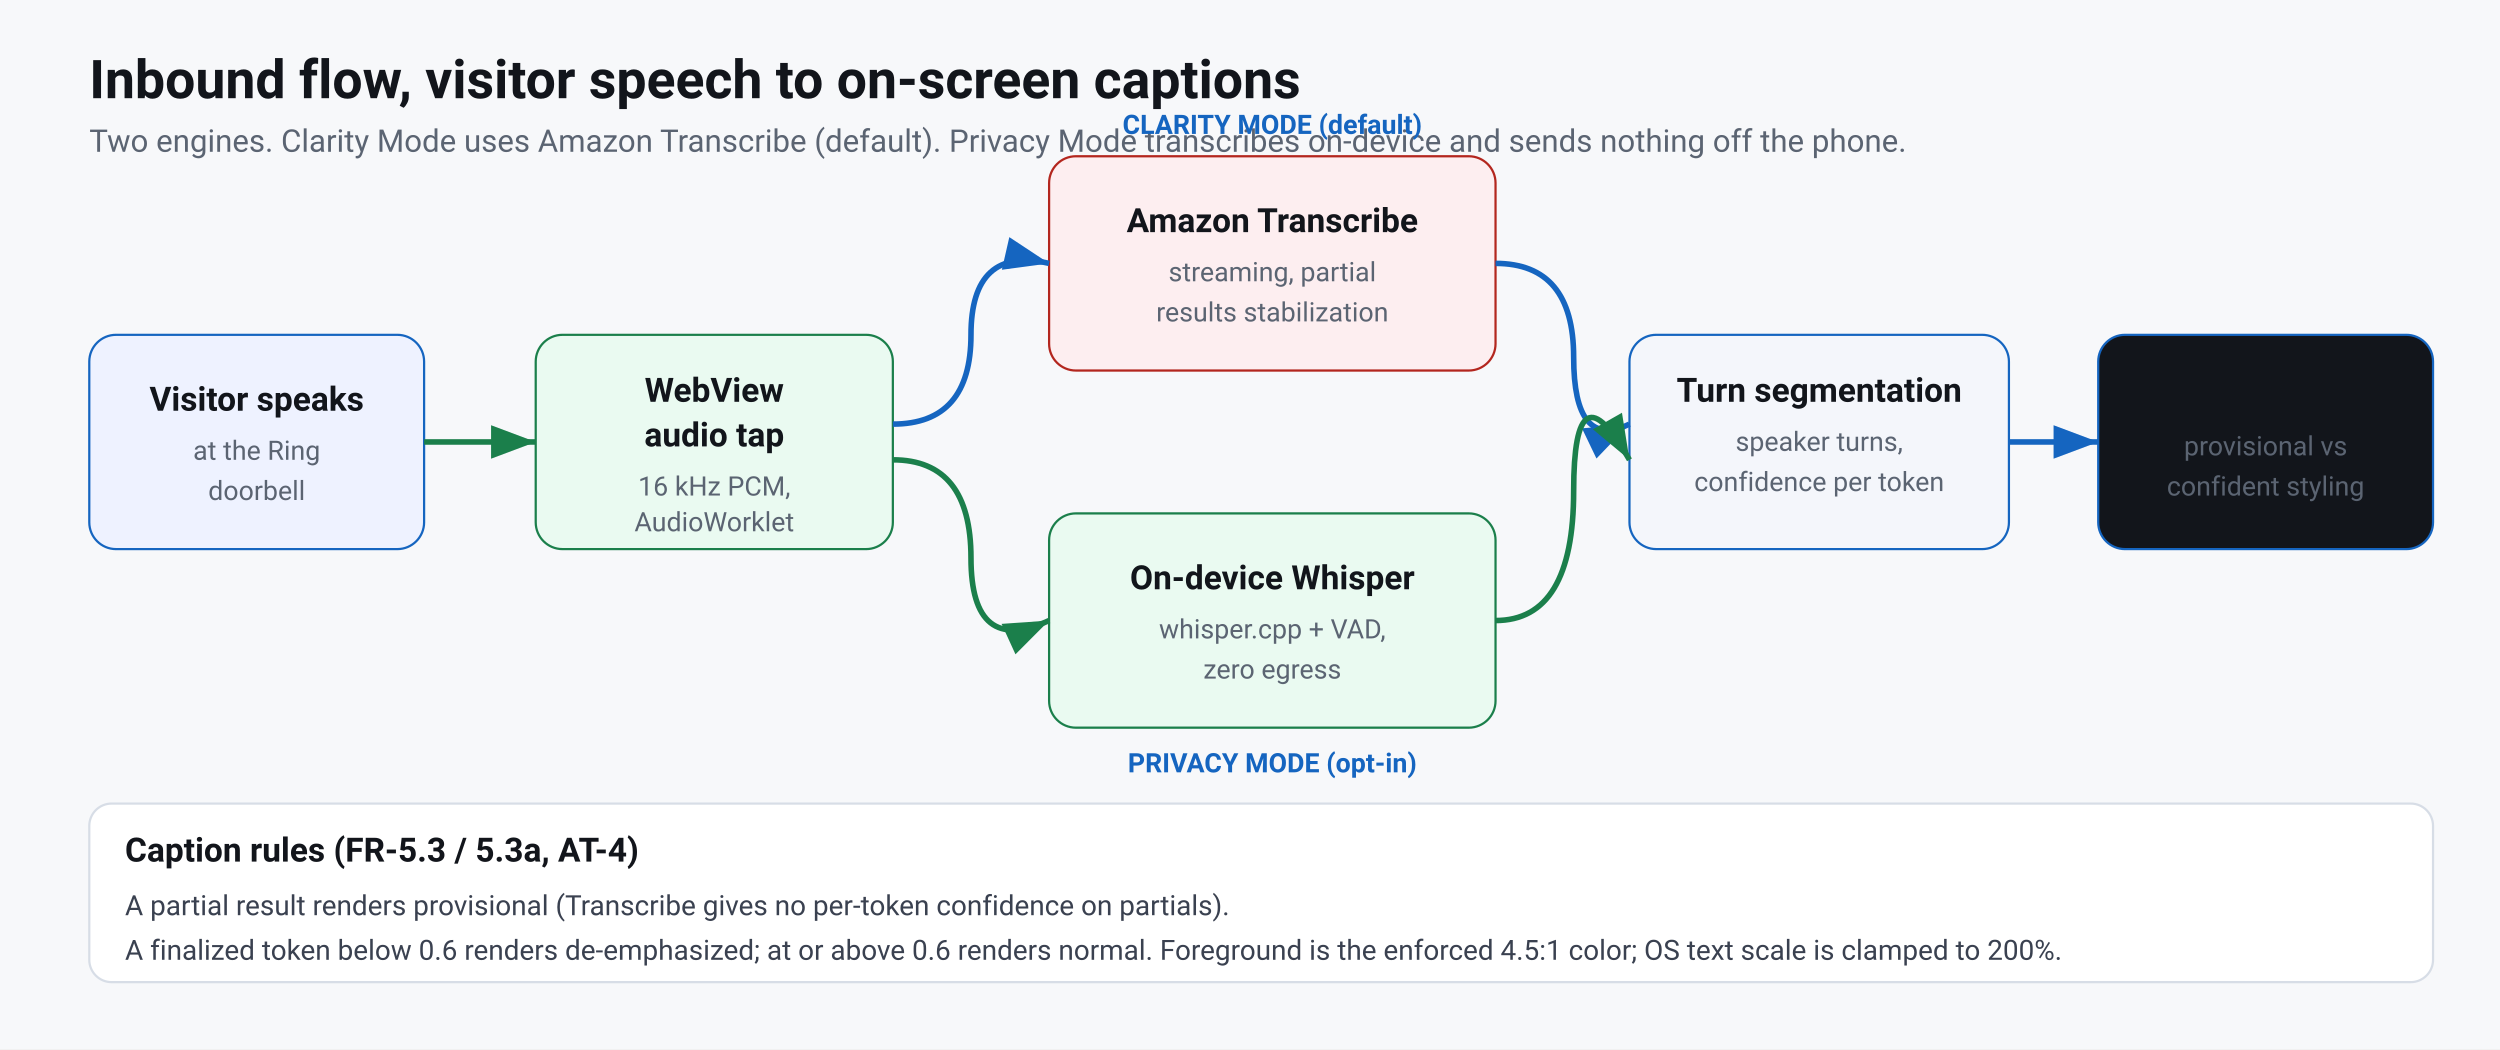
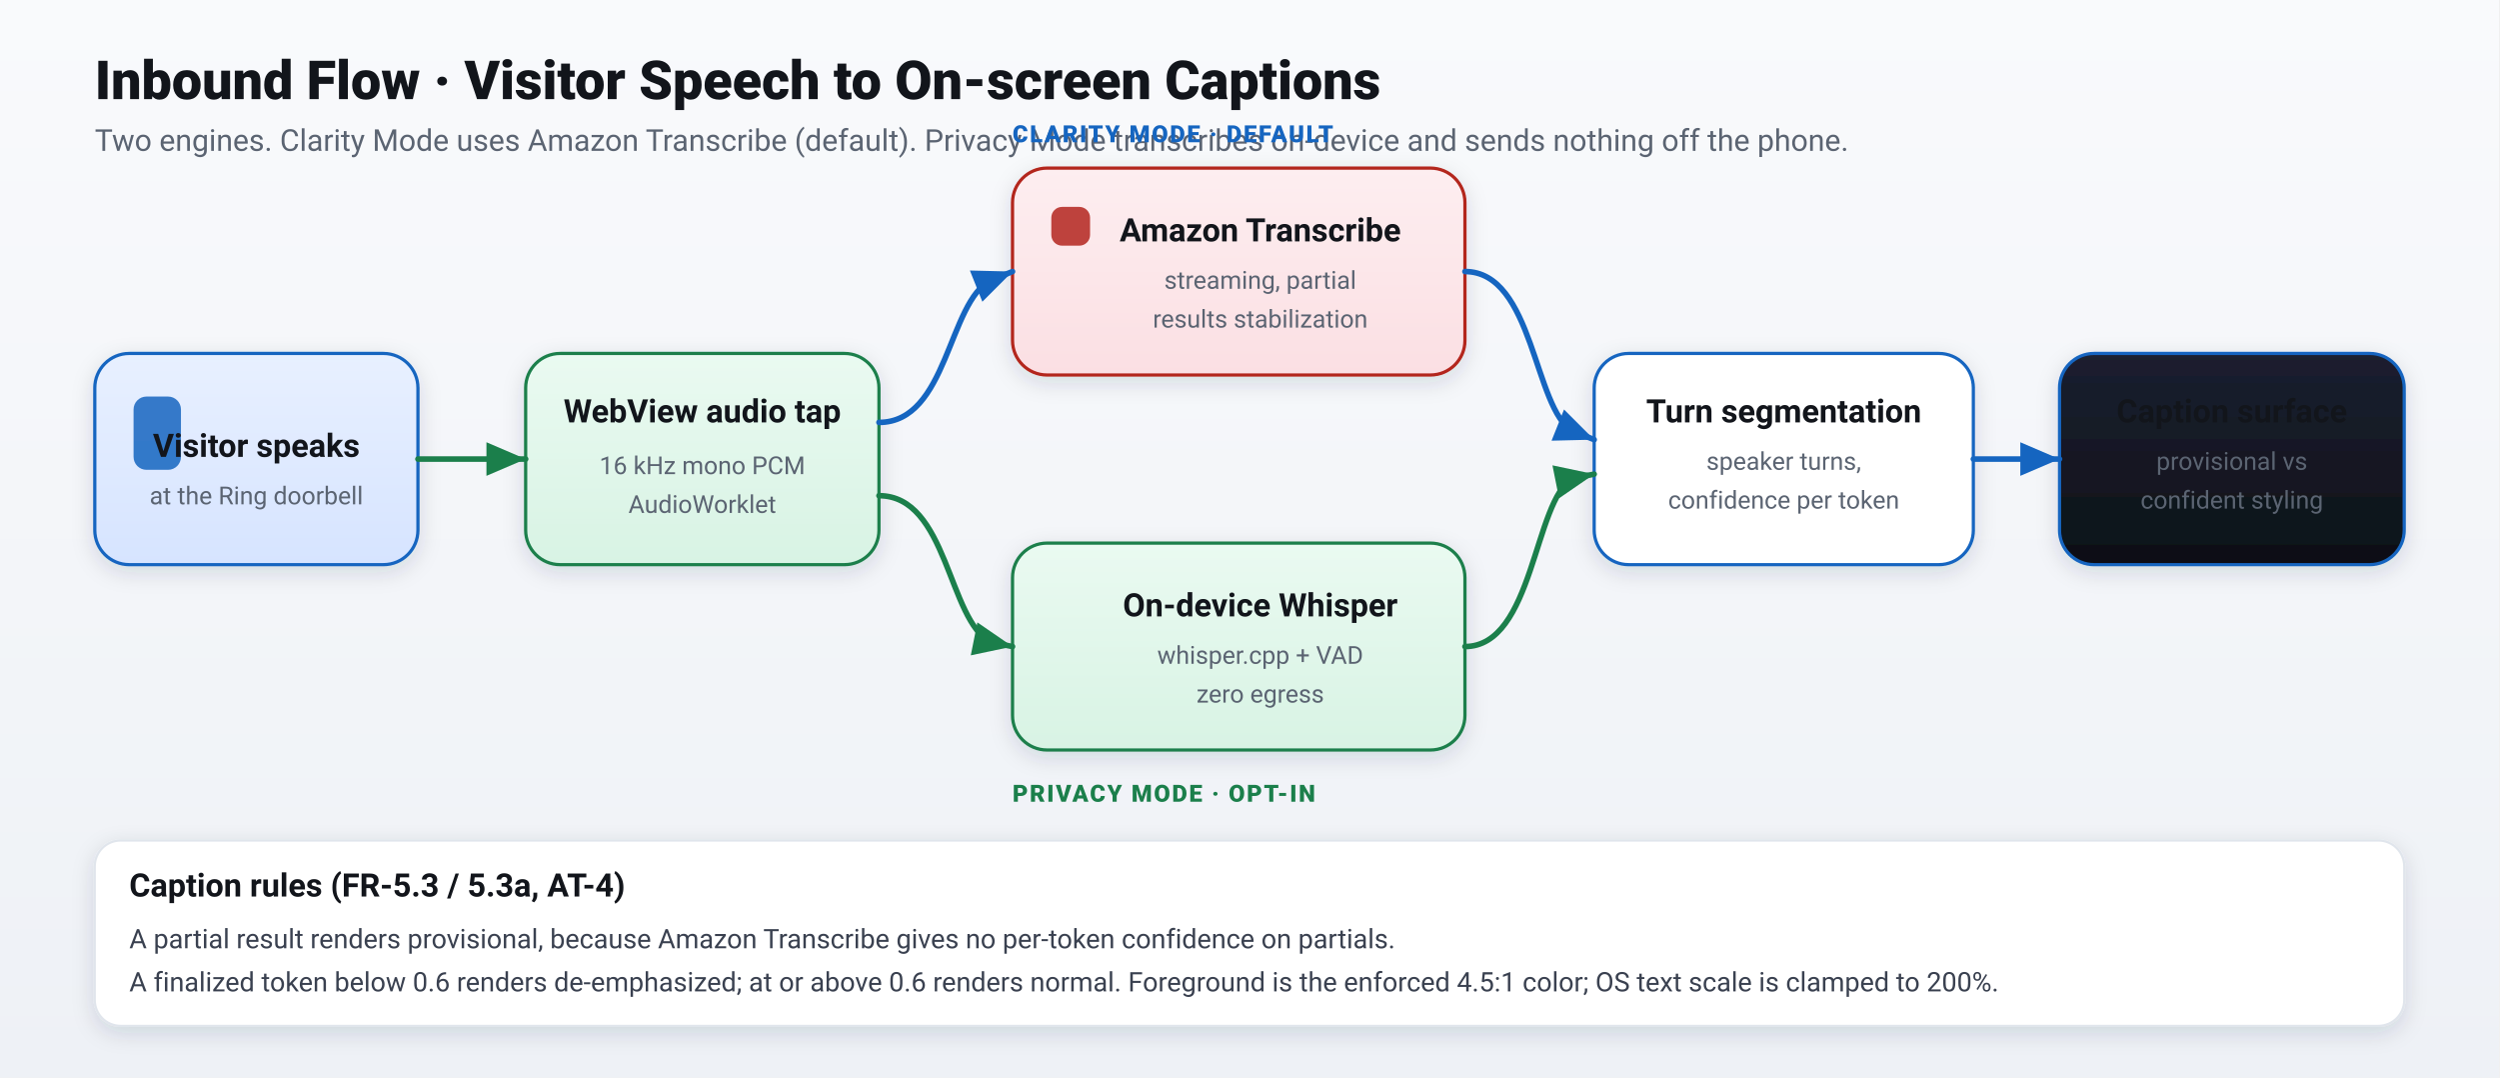
- <svg xmlns="http://www.w3.org/2000/svg" width="1120" height="470" viewBox="0 0 1120 470" font-family="-apple-system, Segoe UI, Roboto, Helvetica, Arial, sans-serif">
+ <svg xmlns="http://www.w3.org/2000/svg" width="1160" height="500" viewBox="0 0 1160 500" font-family="-apple-system, Segoe UI, Roboto, Helvetica, Arial, sans-serif">
  <defs>
-     <marker id="a" markerWidth="10" markerHeight="10" refX="8" refY="3" orient="auto" markerUnits="strokeWidth">
-       <path d="M0,0 L8,3 L0,6 Z" fill="#1565c0" />
+     <linearGradient id="bg" x1="0" y1="0" x2="0" y2="1">
+       <stop offset="0" stop-color="#f9fafc" />
+       <stop offset="1" stop-color="#eef1f6" />
+     </linearGradient>
+     <linearGradient id="gRing" x1="0" y1="0" x2="0" y2="1">
+       <stop offset="0" stop-color="#e8f0ff" />
+       <stop offset="1" stop-color="#d6e4ff" />
+     </linearGradient>
+     <linearGradient id="gApp" x1="0" y1="0" x2="0" y2="1">
+       <stop offset="0" stop-color="#eafaf1" />
+       <stop offset="1" stop-color="#d8f3e4" />
+     </linearGradient>
+     <linearGradient id="gAws" x1="0" y1="0" x2="0" y2="1">
+       <stop offset="0" stop-color="#fdeef0" />
+       <stop offset="1" stop-color="#fbdfe3" />
+     </linearGradient>
+     <linearGradient id="gCap" x1="0" y1="0" x2="0" y2="1">
+       <stop offset="0" stop-color="#1b2030" />
+       <stop offset="1" stop-color="#0d1017" />
+     </linearGradient>
+     <filter id="sh" x="-20%" y="-20%" width="140%" height="150%">
+       <feDropShadow dx="0" dy="3" stdDeviation="5" flood-color="#1a2540" flood-opacity="0.14" />
+     </filter>
+     <marker id="a" markerWidth="9" markerHeight="9" refX="7" refY="3" orient="auto">
+       <path d="M0,0 L7,3 L0,6 Z" fill="#1565c0" />
    </marker>
-     <marker id="ag" markerWidth="10" markerHeight="10" refX="8" refY="3" orient="auto" markerUnits="strokeWidth">
-       <path d="M0,0 L8,3 L0,6 Z" fill="#1b7f4b" />
+     <marker id="ag" markerWidth="9" markerHeight="9" refX="7" refY="3" orient="auto">
+       <path d="M0,0 L7,3 L0,6 Z" fill="#1b7f4b" />
    </marker>
    <style>
-       .title{font-size:24px;font-weight:700;fill:#12151b}
+       .title{font-size:25px;font-weight:800;fill:#12151b}
      .sub{font-size:14px;fill:#5b6472}
-       .lbl{font-size:15px;font-weight:600;fill:#12151b}
-       .desc{font-size:12px;fill:#5b6472}
-       .step{font-size:12px;font-weight:700;fill:#1565c0}
+       .lbl{font-size:15px;font-weight:700;fill:#12151b}
+       .desc{font-size:11.5px;fill:#5b6472}
+       .step{font-size:11px;font-weight:800;letter-spacing:.8px;fill:#1565c0}
+       .stepg{font-size:11px;font-weight:800;letter-spacing:.8px;fill:#1b7f4b}
      .legend{font-size:12.5px;fill:#3a4150}
-       .e{stroke:#1565c0;stroke-width:2.5;fill:none}
-       .eg{stroke:#1b7f4b;stroke-width:2.5;fill:none}
+       .e{stroke:#1565c0;stroke-width:2.6;fill:none;stroke-linecap:round;stroke-linejoin:round}
+       .eg{stroke:#1b7f4b;stroke-width:2.6;fill:none;stroke-linecap:round;stroke-linejoin:round}
    </style>
  </defs>
-   <rect width="1120" height="470" fill="#f7f8fa" />
-   <text x="40" y="44" class="title">Inbound flow, visitor speech to on-screen captions</text>
-   <text x="40" y="68" class="sub">Two engines. Clarity Mode uses Amazon Transcribe (default). Privacy Mode transcribes on-device and sends nothing off the phone.</text>
-   <rect x="40" y="150" width="150" height="96" rx="12" fill="#eef2ff" stroke="#1565c0" />
-   <text x="115" y="184" class="lbl" text-anchor="middle">Visitor speaks</text>
-   <text x="115" y="206" class="desc" text-anchor="middle">at the Ring</text>
-   <text x="115" y="224" class="desc" text-anchor="middle">doorbell</text>
-   <rect x="240" y="150" width="160" height="96" rx="12" fill="#eafaf1" stroke="#1b7f4b" />
-   <text x="320" y="180" class="lbl" text-anchor="middle">WebView</text>
-   <text x="320" y="200" class="lbl" text-anchor="middle">audio tap</text>
-   <text x="320" y="222" class="desc" text-anchor="middle">16 kHz PCM,</text>
-   <text x="320" y="238" class="desc" text-anchor="middle">AudioWorklet</text>
-   <rect x="470" y="70" width="200" height="96" rx="12" fill="#fdeef0" stroke="#b3261e" />
-   <text x="570" y="104" class="lbl" text-anchor="middle">Amazon Transcribe</text>
-   <text x="570" y="126" class="desc" text-anchor="middle">streaming, partial</text>
-   <text x="570" y="144" class="desc" text-anchor="middle">results stabilization</text>
-   <text x="570" y="60" class="step" text-anchor="middle">CLARITY MODE (default)</text>
-   <rect x="470" y="230" width="200" height="96" rx="12" fill="#eafaf1" stroke="#1b7f4b" />
-   <text x="570" y="264" class="lbl" text-anchor="middle">On-device Whisper</text>
-   <text x="570" y="286" class="desc" text-anchor="middle">whisper.cpp + VAD,</text>
-   <text x="570" y="304" class="desc" text-anchor="middle">zero egress</text>
-   <text x="570" y="346" class="step" text-anchor="middle">PRIVACY MODE (opt-in)</text>
-   <rect x="730" y="150" width="170" height="96" rx="12" fill="#f4f6fb" stroke="#1565c0" />
-   <text x="815" y="180" class="lbl" text-anchor="middle">Turn segmentation</text>
-   <text x="815" y="202" class="desc" text-anchor="middle">speaker turns,</text>
-   <text x="815" y="220" class="desc" text-anchor="middle">confidence per token</text>
-   <rect x="940" y="150" width="150" height="96" rx="12" fill="#12151b" stroke="#1565c0" />
-   <text x="1015" y="182" class="lbl" text-anchor="middle" fill="#ffffff">Caption surface</text>
-   <text x="1015" y="204" class="desc" text-anchor="middle" fill="#c4ccd8">provisional vs</text>
-   <text x="1015" y="222" class="desc" text-anchor="middle" fill="#c4ccd8">confident styling</text>
-   <path class="eg" d="M190,198 H240" marker-end="url(#ag)" />
-   <path class="e" d="M400,190 Q435,190 435,150 T470,118" marker-end="url(#a)" />
-   <path class="eg" d="M400,206 Q435,206 435,250 T470,278" marker-end="url(#ag)" />
-   <path class="e" d="M670,118 Q705,118 705,160 T730,190" marker-end="url(#a)" />
-   <path class="eg" d="M670,278 Q705,278 705,220 T730,206" marker-end="url(#ag)" />
-   <path class="e" d="M900,198 H940" marker-end="url(#a)" />
-   <rect x="40" y="360" width="1050" height="80" rx="10" fill="#ffffff" stroke="#d7dde6" />
-   <text x="56" y="386" class="lbl">Caption rules (FR-5.3 / 5.3a, AT-4)</text>
-   <text x="56" y="410" class="legend">A partial result renders provisional (Transcribe gives no per-token confidence on partials).</text>
-   <text x="56" y="430" class="legend">A finalized token below 0.6 renders de-emphasized; at or above 0.6 renders normal. Foreground is the enforced 4.5:1 color; OS text scale is clamped to 200%.</text>
+   <rect width="1160" height="500" fill="url(#bg)" />
+   <text x="44" y="46" class="title">Inbound Flow · Visitor Speech to On-screen Captions</text>
+   <text x="44" y="70" class="sub">Two engines. Clarity Mode uses Amazon Transcribe (default). Privacy Mode transcribes on-device and sends nothing off the phone.</text>
+   <g filter="url(#sh)">
+     <rect x="44" y="164" width="150" height="98" rx="16" fill="url(#gRing)" stroke="#1565c0" stroke-width="1.5" />
+     <rect x="62" y="184" width="22" height="34" rx="6" fill="#1565c0" opacity="0.85" />
+   </g>
+   <text x="119" y="212" class="lbl" text-anchor="middle">Visitor speaks</text>
+   <text x="119" y="234" class="desc" text-anchor="middle">at the Ring doorbell</text>
+   <g filter="url(#sh)">
+     <rect x="244" y="164" width="164" height="98" rx="16" fill="url(#gApp)" stroke="#1b7f4b" stroke-width="1.5" />
+   </g>
+   <text x="326" y="196" class="lbl" text-anchor="middle">WebView audio tap</text>
+   <text x="326" y="220" class="desc" text-anchor="middle">16 kHz mono PCM</text>
+   <text x="326" y="238" class="desc" text-anchor="middle">AudioWorklet</text>
+   <g filter="url(#sh)">
+     <rect x="470" y="78" width="210" height="96" rx="16" fill="url(#gAws)" stroke="#b3261e" stroke-width="1.5" />
+     <rect x="488" y="96" width="18" height="18" rx="5" fill="#b3261e" opacity="0.85" />
+   </g>
+   <text x="470" y="66" class="step">CLARITY MODE · DEFAULT</text>
+   <text x="585" y="112" class="lbl" text-anchor="middle">Amazon Transcribe</text>
+   <text x="585" y="134" class="desc" text-anchor="middle">streaming, partial</text>
+   <text x="585" y="152" class="desc" text-anchor="middle">results stabilization</text>
+   <g filter="url(#sh)">
+     <rect x="470" y="252" width="210" height="96" rx="16" fill="url(#gApp)" stroke="#1b7f4b" stroke-width="1.5" />
+   </g>
+   <text x="470" y="372" class="stepg">PRIVACY MODE · OPT-IN</text>
+   <text x="585" y="286" class="lbl" text-anchor="middle">On-device Whisper</text>
+   <text x="585" y="308" class="desc" text-anchor="middle">whisper.cpp + VAD</text>
+   <text x="585" y="326" class="desc" text-anchor="middle">zero egress</text>
+   <g filter="url(#sh)">
+     <rect x="740" y="164" width="176" height="98" rx="16" fill="#ffffff" stroke="#1565c0" stroke-width="1.5" />
+   </g>
+   <text x="828" y="196" class="lbl" text-anchor="middle">Turn segmentation</text>
+   <text x="828" y="218" class="desc" text-anchor="middle">speaker turns,</text>
+   <text x="828" y="236" class="desc" text-anchor="middle">confidence per token</text>
+   <g filter="url(#sh)">
+     <rect x="956" y="164" width="160" height="98" rx="16" fill="url(#gCap)" stroke="#1565c0" stroke-width="1.5" />
+   </g>
+   <text x="1036" y="196" class="lbl" text-anchor="middle" fill="#ffffff">Caption surface</text>
+   <text x="1036" y="218" class="desc" text-anchor="middle" fill="#c4ccd8">provisional vs</text>
+   <text x="1036" y="236" class="desc" text-anchor="middle" fill="#c4ccd8">confident styling</text>
+   <path class="eg" d="M194,213 C220,213 222,213 244,213" marker-end="url(#ag)" />
+   <path class="e" d="M408,196 C440,196 440,140 460,130 L470,126" marker-end="url(#a)" />
+   <path class="eg" d="M408,230 C440,230 440,288 460,298 L470,300" marker-end="url(#ag)" />
+   <path class="e" d="M680,126 C712,126 712,190 730,200 L740,204" marker-end="url(#a)" />
+   <path class="eg" d="M680,300 C712,300 712,232 730,222 L740,220" marker-end="url(#ag)" />
+   <path class="e" d="M916,213 C936,213 938,213 956,213" marker-end="url(#a)" />
+   <g filter="url(#sh)">
+     <rect x="44" y="390" width="1072" height="86" rx="12" fill="#ffffff" stroke="#e0e5ec" />
+   </g>
+   <text x="60" y="416" class="lbl">Caption rules (FR-5.3 / 5.3a, AT-4)</text>
+   <text x="60" y="440" class="legend">A partial result renders provisional, because Amazon Transcribe gives no per-token confidence on partials.</text>
+   <text x="60" y="460" class="legend">A finalized token below 0.6 renders de-emphasized; at or above 0.6 renders normal. Foreground is the enforced 4.5:1 color; OS text scale is clamped to 200%.</text>
</svg>
